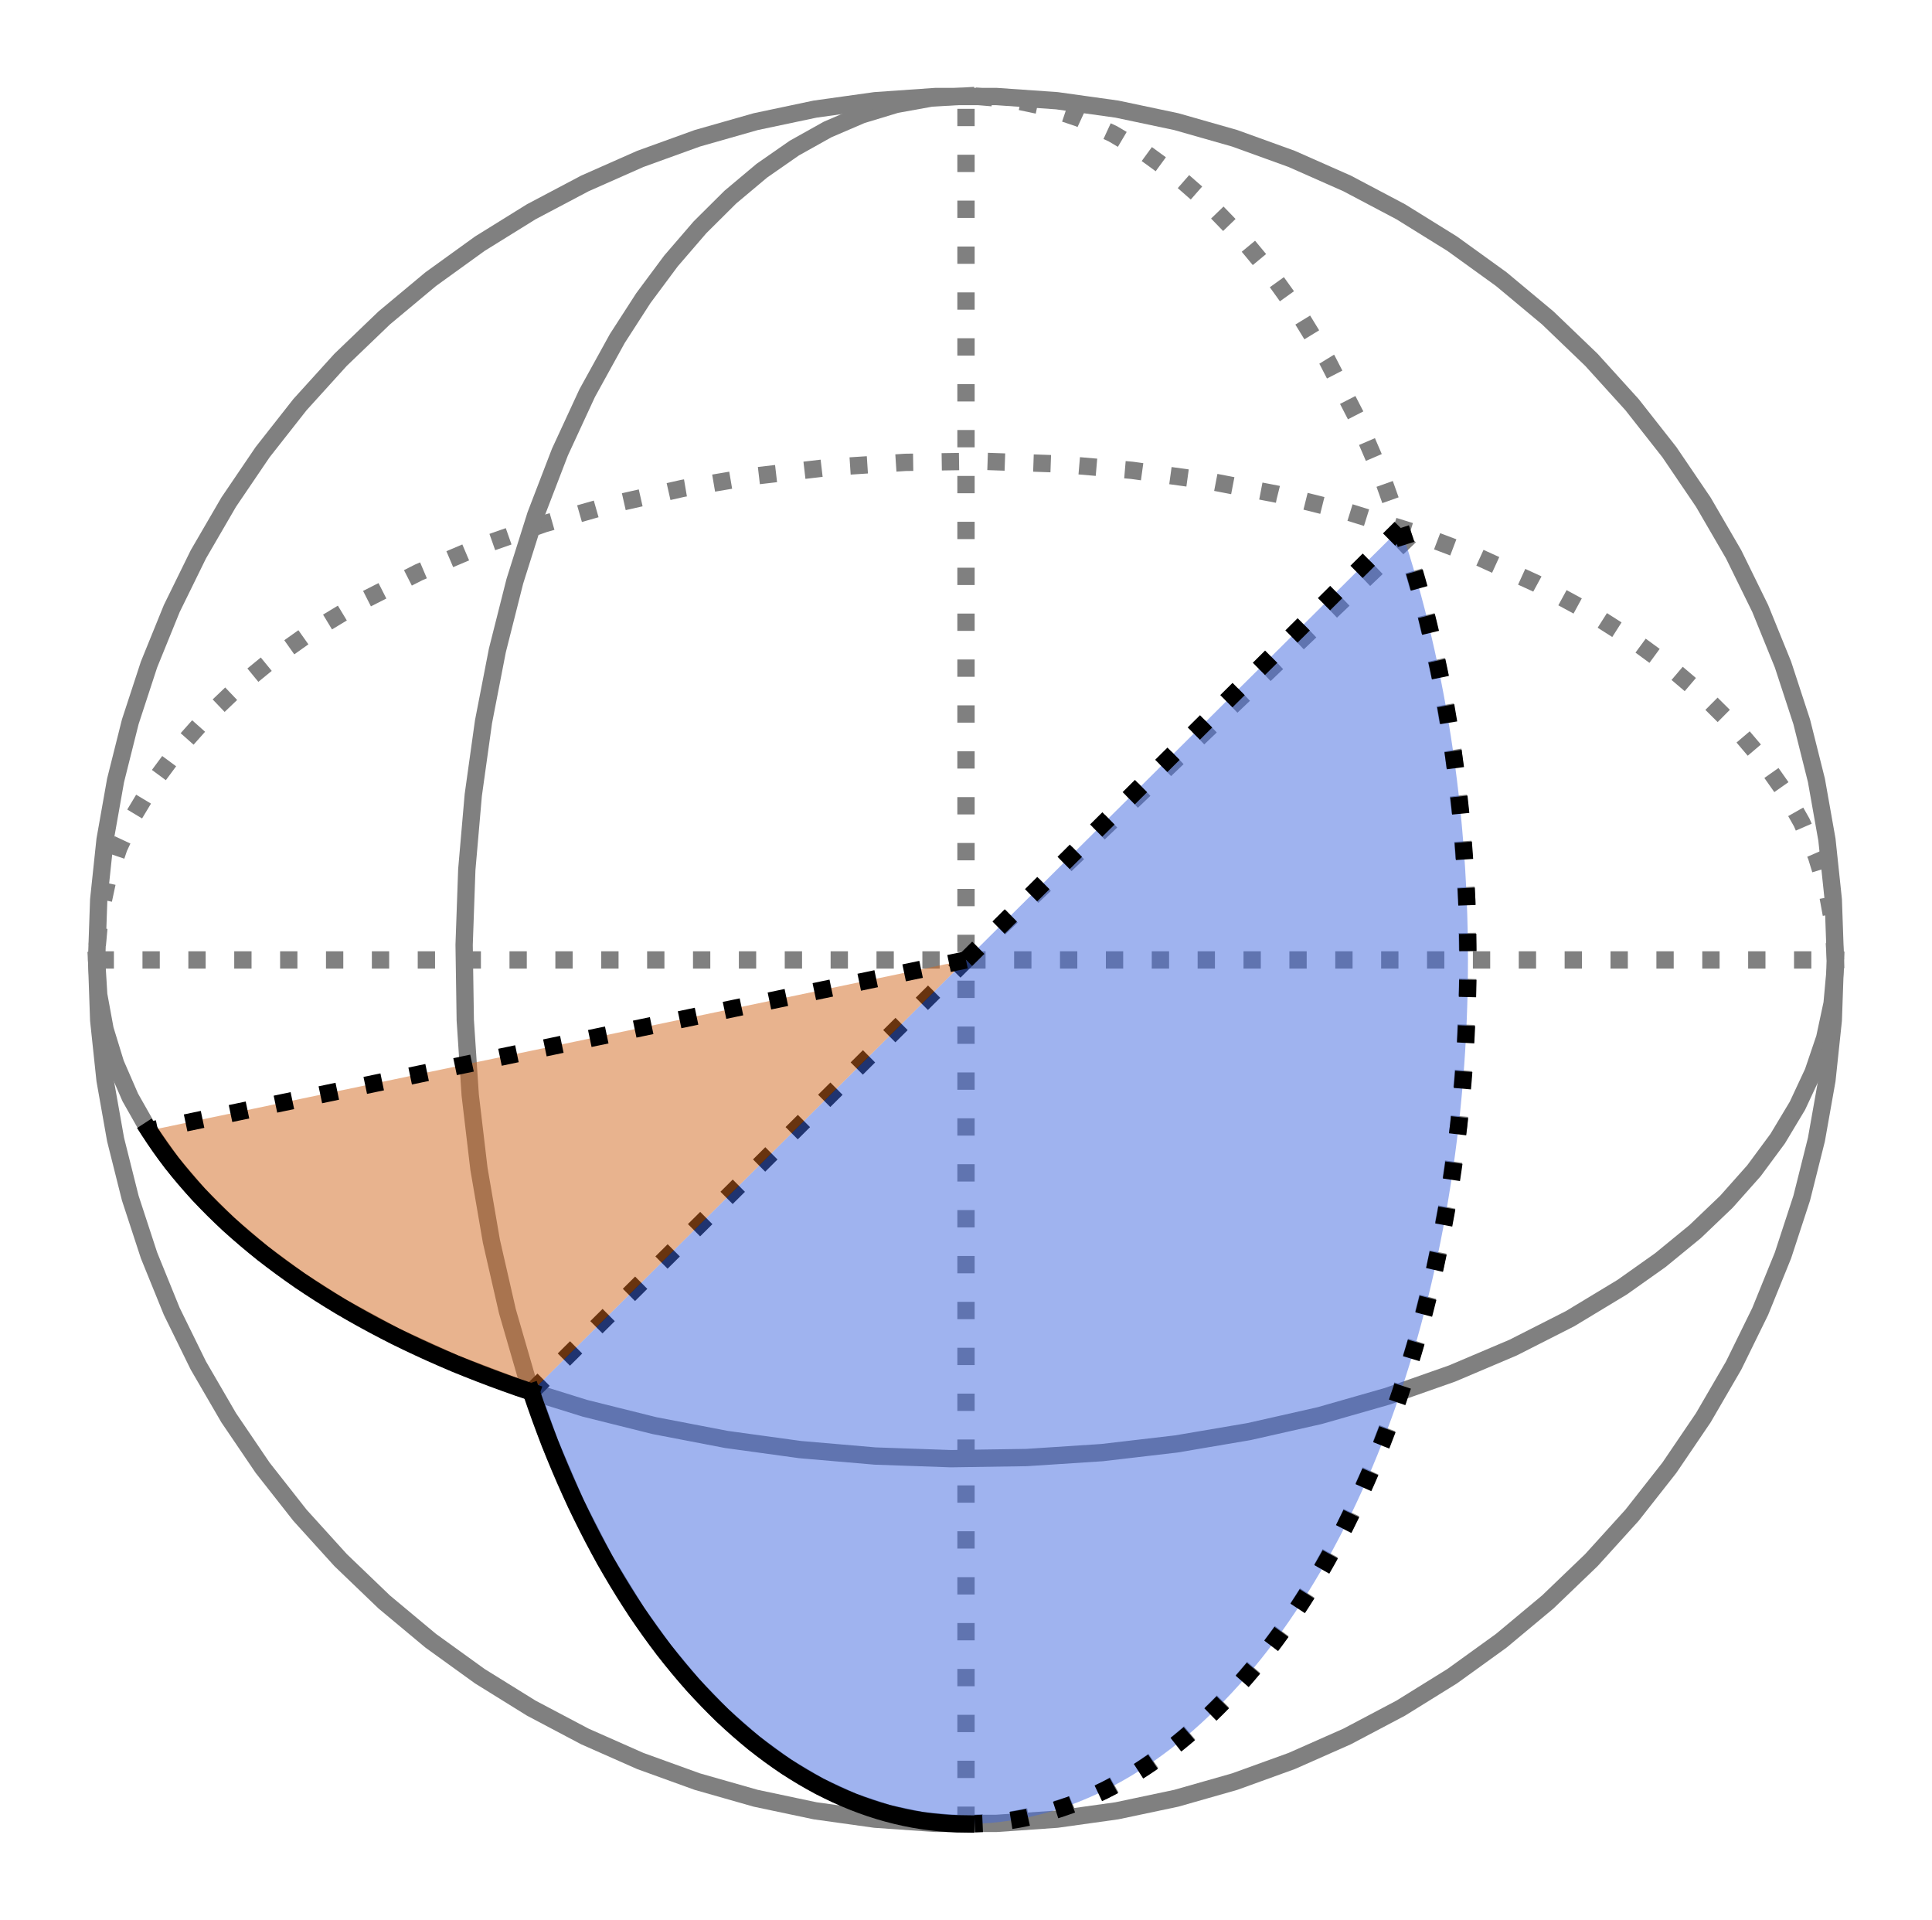
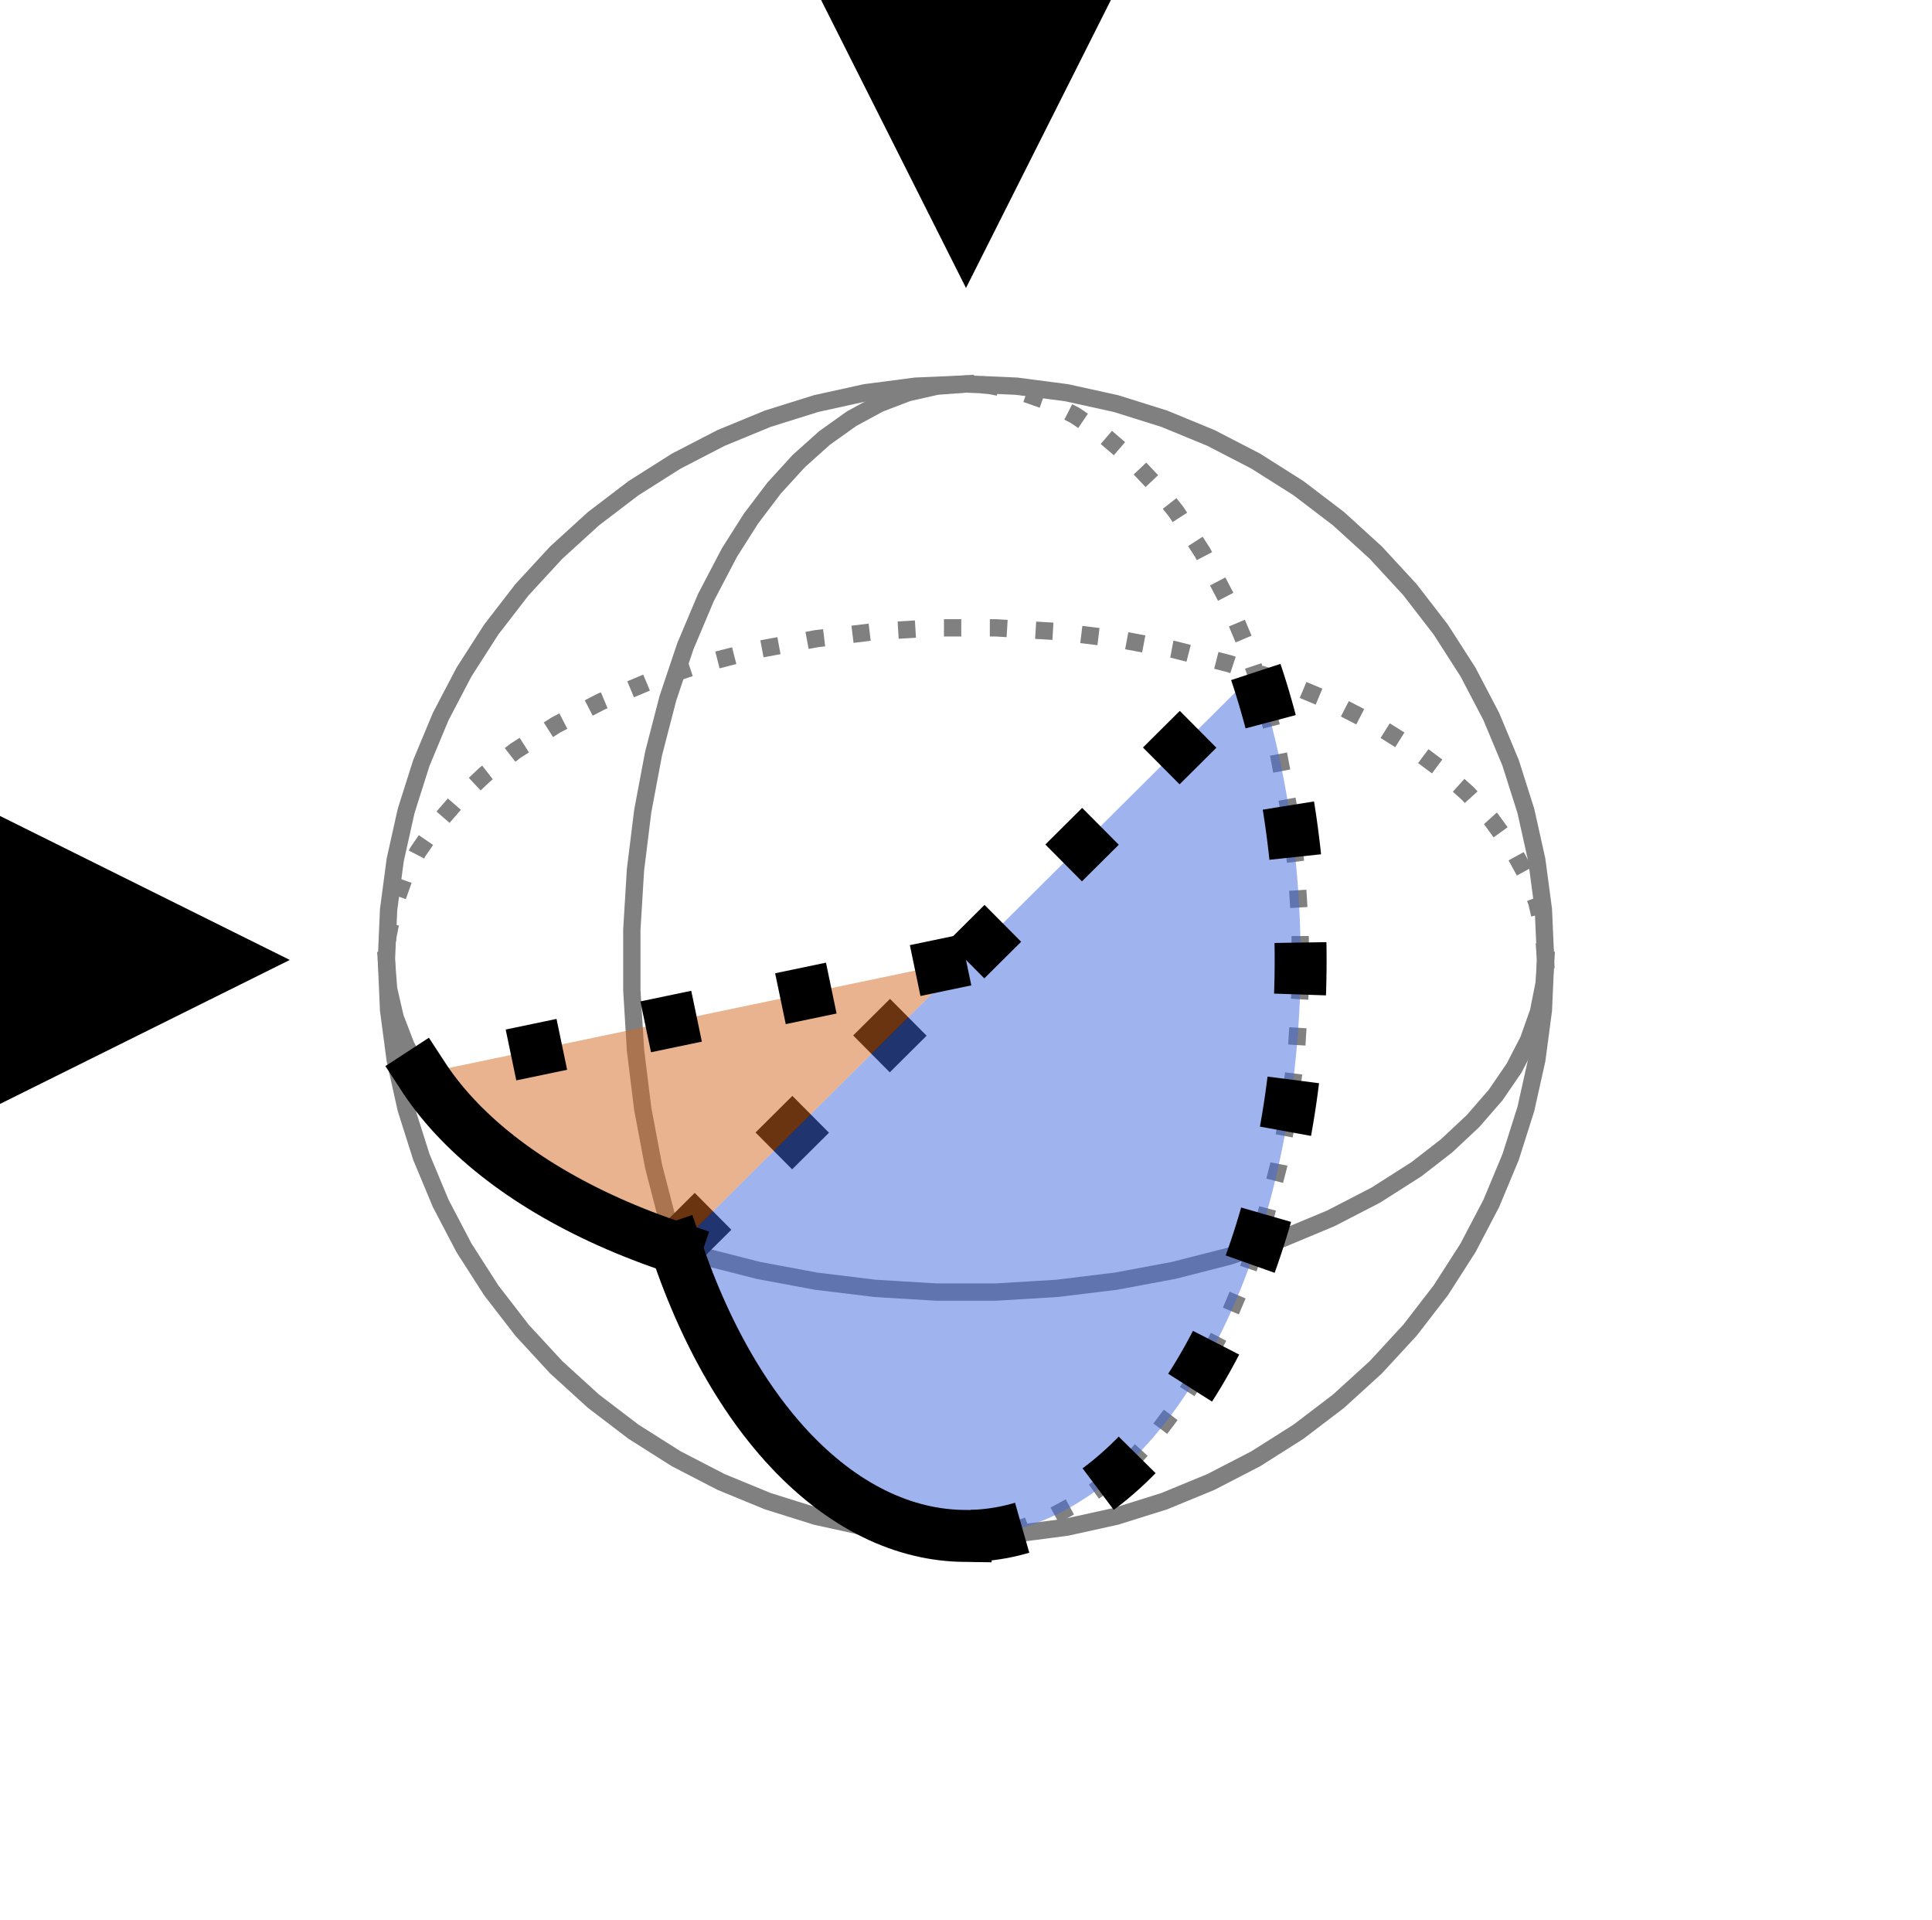
- <svg xmlns="http://www.w3.org/2000/svg" height="110.88pt" version="1.1" viewBox="0 0 111.6 110.88" width="111.6pt">
+ <svg xmlns="http://www.w3.org/2000/svg" xmlns:xlink="http://www.w3.org/1999/xlink" height="110.88pt" version="1.1" viewBox="0 0 111.6 110.88" width="111.6pt">
  <defs>
    <style type="text/css">
            *{stroke-linecap:butt;stroke-linejoin:round;}
        </style>
  </defs>
  <g id="figure_1">
    <g id="patch_1">
      <path d="M 0 110.88 L 111.6 110.88 L 111.6 0 L 0 0 z" style="fill:none;" />
    </g>
    <g id="axes_1">
-       <g id="LineCollection_1">
-         <path clip-path="url(#p00b0b10d68)" d="M 55.8 105.336 L 55.8 5.544 " style="fill:none;stroke:#808080;stroke-dasharray:1,1.65;stroke-dashoffset:0;" />
-       </g>
-       <g id="LineCollection_2">
-         <path clip-path="url(#p00b0b10d68)" d="M 5.58 55.44 L 106.02 55.44 " style="fill:none;stroke:#808080;stroke-dasharray:1,1.65;stroke-dashoffset:0;" />
-       </g>
      <g id="line2d_1">
-         <path clip-path="url(#p00b0b10d68)" d="M 106.02 55.44 L 105.898 53.43 L 105.531 51.431 L 104.923 49.451 L 104.075 47.5 L 102.991 45.587 L 101.678 43.723 L 100.142 41.916 L 98.389 40.174 L 96.429 38.507 L 94.271 36.923 L 91.925 35.429 L 88.747 33.699 L 85.319 32.134 L 81.665 30.747 L 77.815 29.548 L 73.797 28.546 L 69.643 27.748 L 65.382 27.162 L 61.049 26.79 L 56.676 26.637 L 52.297 26.703 L 47.944 26.987 L 43.651 27.488 L 39.45 28.202 L 35.374 29.123 L 31.453 30.244 L 27.717 31.558 L 24.196 33.052 L 20.914 34.718 L 17.898 36.541 L 15.693 38.103 L 13.682 39.75 L 11.877 41.474 L 10.285 43.265 L 8.916 45.116 L 7.774 47.018 L 6.867 48.96 L 6.198 50.934 L 5.771 52.929 L 5.588 54.937 L 5.588 54.937 " style="fill:none;stroke:#808080;stroke-dasharray:1,1.65;stroke-dashoffset:0;" />
+         <path clip-path="url(#p2ea04149a2)" d="M 89.28 55.44 L 89.153 53.766 L 88.771 52.105 L 88.139 50.469 L 87.261 48.872 L 86.143 47.324 L 84.795 45.838 L 83.225 44.424 L 81.447 43.095 L 79.474 41.86 L 76.87 40.515 L 74.035 39.333 L 71 38.328 L 67.798 37.511 L 64.465 36.889 L 61.037 36.471 L 57.552 36.261 L 54.048 36.261 L 50.563 36.471 L 47.135 36.889 L 43.802 37.511 L 40.6 38.328 L 37.565 39.333 L 34.73 40.515 L 32.126 41.86 L 29.781 43.354 L 28.044 44.701 L 26.518 46.129 L 25.214 47.629 L 24.144 49.187 L 23.314 50.794 L 22.732 52.436 L 22.402 54.1 L 22.325 55.105 L 22.325 55.105 " style="fill:none;stroke:#808080;stroke-dasharray:1,1.65;stroke-dashoffset:0;" />
      </g>
      <g id="line2d_2">
-         <path clip-path="url(#p00b0b10d68)" d="M 5.58 55.44 L 5.702 57.45 L 6.069 59.449 L 6.677 61.429 L 7.525 63.38 L 8.609 65.293 L 9.922 67.157 L 11.458 68.964 L 13.211 70.706 L 15.171 72.373 L 17.329 73.957 L 19.675 75.451 L 22.853 77.181 L 26.281 78.746 L 29.935 80.133 L 33.785 81.332 L 37.803 82.334 L 41.957 83.132 L 46.218 83.718 L 50.551 84.09 L 54.924 84.243 L 59.303 84.177 L 63.656 83.893 L 67.949 83.392 L 72.15 82.678 L 76.226 81.757 L 80.147 80.636 L 83.883 79.322 L 87.404 77.828 L 90.686 76.162 L 93.702 74.339 L 95.907 72.777 L 97.918 71.13 L 99.723 69.406 L 101.315 67.615 L 102.684 65.764 L 103.826 63.862 L 104.733 61.92 L 105.402 59.946 L 105.829 57.951 L 106.012 55.943 L 106.02 55.44 L 106.02 55.44 " style="fill:none;stroke:#808080;stroke-linecap:square;" />
+         <path clip-path="url(#p2ea04149a2)" d="M 22.32 55.44 L 22.447 57.114 L 22.829 58.775 L 23.461 60.411 L 24.339 62.008 L 25.457 63.556 L 26.805 65.042 L 28.375 66.456 L 30.153 67.785 L 32.126 69.02 L 34.73 70.365 L 37.565 71.547 L 40.6 72.552 L 43.802 73.369 L 47.135 73.991 L 50.563 74.409 L 54.048 74.619 L 57.552 74.619 L 61.037 74.409 L 64.465 73.991 L 67.798 73.369 L 71 72.552 L 74.035 71.547 L 76.87 70.365 L 79.474 69.02 L 81.819 67.526 L 83.556 66.179 L 85.082 64.751 L 86.386 63.251 L 87.456 61.693 L 88.286 60.086 L 88.868 58.444 L 89.198 56.78 L 89.28 55.44 L 89.28 55.44 " style="fill:none;stroke:#808080;stroke-linecap:square;" />
      </g>
      <g id="line2d_3">
-         <path clip-path="url(#p00b0b10d68)" d="M 55.8 105.336 L 57.823 105.214 L 59.835 104.85 L 61.828 104.246 L 63.792 103.403 L 65.717 102.327 L 67.593 101.022 L 69.412 99.496 L 71.165 97.754 L 72.843 95.807 L 74.437 93.663 L 75.941 91.332 L 77.682 88.175 L 79.257 84.768 L 80.653 81.138 L 81.86 77.313 L 82.869 73.321 L 83.671 69.193 L 84.262 64.961 L 84.636 60.656 L 84.79 56.311 L 84.724 51.959 L 84.438 47.635 L 83.933 43.369 L 83.215 39.195 L 82.288 35.145 L 81.159 31.25 L 79.838 27.539 L 78.333 24.039 L 76.657 20.779 L 74.822 17.783 L 73.249 15.591 L 71.592 13.594 L 69.857 11.8 L 68.054 10.219 L 66.191 8.858 L 64.277 7.724 L 62.322 6.823 L 60.336 6.158 L 58.327 5.734 L 56.306 5.552 L 56.306 5.552 " style="fill:none;stroke:#808080;stroke-dasharray:1,1.65;stroke-dashoffset:0;" />
+         <path clip-path="url(#p2ea04149a2)" d="M 55.8 88.704 L 57.485 88.577 L 59.157 88.199 L 60.803 87.571 L 62.411 86.698 L 63.969 85.587 L 65.465 84.247 L 66.887 82.688 L 68.225 80.922 L 69.468 78.961 L 70.822 76.374 L 72.011 73.557 L 73.023 70.542 L 73.846 67.361 L 74.471 64.049 L 74.892 60.644 L 75.103 57.181 L 75.103 53.699 L 74.892 50.236 L 74.471 46.831 L 73.846 43.519 L 73.023 40.338 L 72.011 37.323 L 70.822 34.506 L 69.468 31.919 L 67.965 29.589 L 66.609 27.863 L 65.171 26.347 L 63.662 25.052 L 62.093 23.988 L 60.476 23.164 L 58.824 22.586 L 57.148 22.257 L 56.137 22.181 L 56.137 22.181 " style="fill:none;stroke:#808080;stroke-dasharray:1,1.65;stroke-dashoffset:0;" />
      </g>
      <g id="line2d_4">
-         <path clip-path="url(#p00b0b10d68)" d="M 55.8 5.544 L 53.777 5.666 L 51.765 6.03 L 49.772 6.634 L 47.808 7.477 L 45.883 8.553 L 44.007 9.858 L 42.188 11.384 L 40.435 13.126 L 38.757 15.073 L 37.163 17.217 L 35.659 19.548 L 33.918 22.705 L 32.343 26.112 L 30.947 29.742 L 29.74 33.567 L 28.731 37.559 L 27.929 41.687 L 27.338 45.919 L 26.964 50.224 L 26.81 54.569 L 26.876 58.921 L 27.162 63.245 L 27.667 67.511 L 28.385 71.685 L 29.312 75.735 L 30.441 79.63 L 31.762 83.341 L 33.267 86.841 L 34.943 90.101 L 36.778 93.097 L 38.351 95.289 L 40.008 97.286 L 41.743 99.08 L 43.546 100.661 L 45.409 102.022 L 47.323 103.156 L 49.278 104.057 L 51.264 104.722 L 53.273 105.146 L 55.294 105.328 L 55.8 105.336 L 55.8 105.336 " style="fill:none;stroke:#808080;stroke-linecap:square;" />
+         <path clip-path="url(#p2ea04149a2)" d="M 55.8 22.176 L 54.115 22.303 L 52.443 22.681 L 50.797 23.309 L 49.189 24.182 L 47.631 25.293 L 46.135 26.633 L 44.713 28.192 L 43.375 29.958 L 42.132 31.919 L 40.778 34.506 L 39.589 37.323 L 38.577 40.338 L 37.754 43.519 L 37.129 46.831 L 36.708 50.236 L 36.497 53.699 L 36.497 57.181 L 36.708 60.644 L 37.129 64.049 L 37.754 67.361 L 38.577 70.542 L 39.589 73.557 L 40.778 76.374 L 42.132 78.961 L 43.635 81.291 L 44.991 83.017 L 46.429 84.533 L 47.938 85.828 L 49.507 86.892 L 51.124 87.716 L 52.776 88.294 L 54.452 88.623 L 55.8 88.704 L 55.8 88.704 " style="fill:none;stroke:#808080;stroke-linecap:square;" />
      </g>
      <g id="line2d_5">
-         <path clip-path="url(#p00b0b10d68)" d="M 106.02 55.44 L 105.898 51.959 L 105.531 48.496 L 104.923 45.066 L 104.075 41.687 L 102.991 38.375 L 101.678 35.145 L 100.142 32.015 L 98.389 28.999 L 96.429 26.112 L 94.271 23.367 L 91.925 20.779 L 89.404 18.36 L 86.719 16.121 L 83.883 14.074 L 80.91 12.229 L 77.815 10.594 L 74.613 9.177 L 71.319 7.986 L 67.949 7.026 L 64.521 6.302 L 61.049 5.817 L 57.553 5.574 L 54.047 5.574 L 50.551 5.817 L 47.079 6.302 L 43.651 7.026 L 40.281 7.986 L 36.987 9.177 L 33.785 10.594 L 30.69 12.229 L 27.717 14.074 L 24.881 16.121 L 22.196 18.36 L 19.675 20.779 L 17.329 23.367 L 15.171 26.112 L 13.211 28.999 L 11.458 32.015 L 9.922 35.145 L 8.609 38.375 L 7.525 41.687 L 6.677 45.066 L 6.069 48.496 L 5.702 51.959 L 5.58 55.44 L 5.702 58.921 L 6.069 62.384 L 6.677 65.814 L 7.525 69.193 L 8.609 72.505 L 9.922 75.735 L 11.458 78.865 L 13.211 81.881 L 15.171 84.768 L 17.329 87.513 L 19.675 90.101 L 22.196 92.52 L 24.881 94.759 L 27.717 96.806 L 30.69 98.651 L 33.785 100.286 L 36.987 101.703 L 40.281 102.894 L 43.651 103.854 L 47.079 104.578 L 50.551 105.063 L 54.047 105.306 L 57.553 105.306 L 61.049 105.063 L 64.521 104.578 L 67.949 103.854 L 71.319 102.894 L 74.613 101.703 L 77.815 100.286 L 80.91 98.651 L 83.883 96.806 L 86.719 94.759 L 89.404 92.52 L 91.925 90.101 L 94.271 87.513 L 96.429 84.768 L 98.389 81.881 L 100.142 78.865 L 101.678 75.735 L 102.991 72.505 L 104.075 69.193 L 104.923 65.814 L 105.531 62.384 L 105.898 58.921 L 106.02 55.44 L 106.02 55.44 " style="fill:none;stroke:#808080;stroke-linecap:square;" />
+         <path clip-path="url(#p2ea04149a2)" d="M 89.28 55.44 L 89.153 52.541 L 88.771 49.664 L 88.139 46.831 L 87.261 44.063 L 86.143 41.382 L 84.795 38.808 L 83.225 36.361 L 81.447 34.058 L 79.474 31.919 L 77.321 29.958 L 75.003 28.192 L 72.54 26.633 L 69.949 25.293 L 67.251 24.182 L 64.465 23.309 L 61.614 22.681 L 58.718 22.303 L 55.8 22.176 L 52.882 22.303 L 49.986 22.681 L 47.135 23.309 L 44.349 24.182 L 41.651 25.293 L 39.06 26.633 L 36.597 28.192 L 34.279 29.958 L 32.126 31.919 L 30.153 34.058 L 28.375 36.361 L 26.805 38.808 L 25.457 41.382 L 24.339 44.063 L 23.461 46.831 L 22.829 49.664 L 22.447 52.541 L 22.32 55.44 L 22.447 58.339 L 22.829 61.216 L 23.461 64.049 L 24.339 66.817 L 25.457 69.498 L 26.805 72.072 L 28.375 74.519 L 30.153 76.822 L 32.126 78.961 L 34.279 80.922 L 36.597 82.688 L 39.06 84.247 L 41.651 85.587 L 44.349 86.698 L 47.135 87.571 L 49.986 88.199 L 52.882 88.577 L 55.8 88.704 L 58.718 88.577 L 61.614 88.199 L 64.465 87.571 L 67.251 86.698 L 69.949 85.587 L 72.54 84.247 L 75.003 82.688 L 77.321 80.922 L 79.474 78.961 L 81.447 76.822 L 83.225 74.519 L 84.795 72.072 L 86.143 69.498 L 87.261 66.817 L 88.139 64.049 L 88.771 61.216 L 89.153 58.339 L 89.28 55.44 L 89.28 55.44 " style="fill:none;stroke:#808080;stroke-linecap:square;" />
      </g>
      <g id="line2d_6">
-         <path clip-path="url(#p00b0b10d68)" d="M 55.8 55.44 L 81.665 30.747 " style="fill:none;stroke:#808080;stroke-dasharray:1,1.65;stroke-dashoffset:0;" />
+         <path clip-path="url(#p2ea04149a2)" d="M 39.06 72.072 L 55.8 55.44 " style="fill:none;stroke:#000000;stroke-dasharray:3,4.95;stroke-dashoffset:0;stroke-width:3;" />
+       </g>
+       <g id="PolyCollection_1">
+         <path clip-path="url(#p2ea04149a2)" d="M 55.8 88.704 L 55.8 55.44 L 55.463 55.775 L 55.125 56.11 L 54.788 56.445 L 54.452 56.78 L 54.115 57.114 L 53.779 57.447 L 53.444 57.78 L 53.11 58.113 L 52.776 58.444 L 52.443 58.775 L 52.112 59.104 L 51.781 59.433 L 51.452 59.76 L 51.124 60.086 L 50.797 60.411 L 50.472 60.734 L 50.149 61.055 L 49.827 61.375 L 49.507 61.693 L 49.189 62.008 L 48.873 62.322 L 48.559 62.634 L 48.247 62.944 L 47.938 63.251 L 47.631 63.556 L 47.326 63.859 L 47.025 64.159 L 46.725 64.456 L 46.429 64.751 L 46.135 65.042 L 45.844 65.331 L 45.557 65.617 L 45.272 65.9 L 44.991 66.179 L 44.713 66.456 L 44.438 66.728 L 44.167 66.998 L 43.899 67.264 L 43.635 67.526 L 43.375 67.785 L 43.119 68.04 L 42.866 68.291 L 42.617 68.538 L 42.372 68.781 L 42.132 69.02 L 41.895 69.255 L 41.663 69.486 L 41.435 69.712 L 41.212 69.934 L 40.993 70.152 L 40.778 70.365 L 40.568 70.574 L 40.363 70.778 L 40.162 70.977 L 39.966 71.172 L 39.775 71.362 L 39.589 71.547 L 39.407 71.727 L 39.231 71.902 L 39.06 72.072 L 56.137 88.699 L 56.475 88.684 L 56.812 88.658 L 57.148 88.623 L 57.485 88.577 L 57.821 88.522 L 58.156 88.456 L 58.49 88.38 L 58.824 88.294 L 59.157 88.199 L 59.488 88.093 L 59.819 87.977 L 60.148 87.851 L 60.476 87.716 L 60.803 87.571 L 61.128 87.415 L 61.451 87.251 L 61.773 87.076 L 62.093 86.892 L 62.411 86.698 L 62.727 86.495 L 63.041 86.282 L 63.353 86.06 L 63.662 85.828 L 63.969 85.587 L 64.274 85.337 L 64.575 85.078 L 64.875 84.81 L 65.171 84.533 L 65.465 84.247 L 65.756 83.953 L 66.043 83.649 L 66.328 83.338 L 66.609 83.017 L 66.887 82.688 L 67.162 82.351 L 67.433 82.006 L 67.701 81.652 L 67.965 81.291 L 68.225 80.922 L 68.481 80.545 L 68.734 80.16 L 68.983 79.768 L 69.228 79.368 L 69.468 78.961 L 69.705 78.547 L 69.937 78.126 L 70.165 77.698 L 70.388 77.263 L 70.607 76.822 L 70.822 76.374 L 71.032 75.919 L 71.237 75.459 L 71.438 74.992 L 71.634 74.519 L 71.825 74.041 L 72.011 73.557 L 72.193 73.067 L 72.369 72.572 L 72.54 72.072 L 72.706 71.567 L 72.867 71.057 L 73.023 70.542 L 73.173 70.022 L 73.319 69.498 L 73.459 68.97 L 73.593 68.437 L 73.722 67.901 L 73.846 67.361 L 73.964 66.817 L 74.077 66.27 L 74.184 65.719 L 74.285 65.165 L 74.381 64.609 L 74.471 64.049 L 74.556 63.487 L 74.634 62.923 L 74.707 62.356 L 74.775 61.787 L 74.836 61.216 L 74.892 60.644 L 74.942 60.069 L 74.986 59.494 L 75.024 58.917 L 75.056 58.339 L 75.083 57.76 L 75.103 57.181 L 75.118 56.601 L 75.127 56.021 L 75.13 55.44 L 75.127 54.859 L 75.118 54.279 L 75.103 53.699 L 75.083 53.12 L 75.056 52.541 L 75.024 51.963 L 74.986 51.386 L 74.942 50.811 L 74.892 50.236 L 74.836 49.664 L 74.775 49.093 L 74.707 48.524 L 74.634 47.957 L 74.556 47.393 L 74.471 46.831 L 74.381 46.271 L 74.285 45.715 L 74.184 45.161 L 74.077 44.61 L 73.964 44.063 L 73.846 43.519 L 73.722 42.979 L 73.593 42.443 L 73.459 41.91 L 73.319 41.382 L 73.173 40.858 L 73.023 40.338 L 72.867 39.823 L 72.706 39.313 L 72.54 38.808 L 72.54 38.808 L 72.54 38.808 L 72.706 38.643 L 72.867 38.483 L 73.023 38.328 L 73.173 38.179 L 73.319 38.034 L 73.459 37.895 L 73.593 37.762 L 73.722 37.633 L 73.846 37.511 L 73.964 37.393 L 74.077 37.281 L 74.184 37.175 L 74.285 37.074 L 74.381 36.979 L 74.471 36.889 L 74.556 36.805 L 74.634 36.727 L 74.707 36.655 L 74.775 36.588 L 74.836 36.527 L 74.892 36.471 L 74.942 36.422 L 74.986 36.378 L 75.024 36.34 L 75.056 36.308 L 75.083 36.282 L 75.103 36.261 L 75.118 36.247 L 75.127 36.238 L 75.13 36.235 L 75.127 36.238 L 75.118 36.247 L 75.103 36.261 L 75.083 36.282 L 75.056 36.308 L 75.024 36.34 L 74.986 36.378 L 74.942 36.422 L 74.892 36.471 L 74.836 36.527 L 74.775 36.588 L 74.707 36.655 L 74.634 36.727 L 74.556 36.805 L 74.471 36.889 L 74.381 36.979 L 74.285 37.074 L 74.184 37.175 L 74.077 37.281 L 73.964 37.393 L 73.846 37.511 L 73.722 37.633 L 73.593 37.762 L 73.459 37.895 L 73.319 38.034 L 73.173 38.179 L 73.023 38.328 L 72.867 38.483 L 72.706 38.643 L 72.54 38.808 L 72.369 38.978 L 72.193 39.153 L 72.011 39.333 L 71.825 39.518 L 71.634 39.708 L 71.438 39.903 L 71.237 40.102 L 71.032 40.306 L 70.822 40.515 L 70.607 40.728 L 70.388 40.946 L 70.165 41.168 L 69.937 41.394 L 69.705 41.625 L 69.468 41.86 L 69.228 42.099 L 68.983 42.342 L 68.734 42.589 L 68.481 42.84 L 68.225 43.095 L 67.965 43.354 L 67.701 43.616 L 67.433 43.882 L 67.162 44.152 L 66.887 44.424 L 66.609 44.701 L 66.328 44.98 L 66.043 45.263 L 65.756 45.549 L 65.465 45.838 L 65.171 46.129 L 64.875 46.424 L 64.575 46.721 L 64.274 47.021 L 63.969 47.324 L 63.662 47.629 L 63.353 47.936 L 63.041 48.246 L 62.727 48.558 L 62.411 48.872 L 62.093 49.187 L 61.773 49.505 L 61.451 49.825 L 61.128 50.146 L 60.803 50.469 L 60.476 50.794 L 60.148 51.12 L 59.819 51.447 L 59.488 51.776 L 59.157 52.105 L 58.824 52.436 L 58.49 52.767 L 58.156 53.1 L 57.821 53.433 L 57.485 53.766 L 57.148 54.1 L 56.812 54.435 L 56.475 54.77 L 56.137 55.105 L 39.06 72.072 L 39.231 72.572 L 39.407 73.067 L 39.589 73.557 L 39.775 74.041 L 39.966 74.519 L 40.162 74.992 L 40.363 75.459 L 40.568 75.919 L 40.778 76.374 L 40.993 76.822 L 41.212 77.263 L 41.435 77.698 L 41.663 78.126 L 41.895 78.547 L 42.132 78.961 L 42.372 79.368 L 42.617 79.768 L 42.866 80.16 L 43.119 80.545 L 43.375 80.922 L 43.635 81.291 L 43.899 81.652 L 44.167 82.006 L 44.438 82.351 L 44.713 82.688 L 44.991 83.017 L 45.272 83.338 L 45.557 83.649 L 45.844 83.953 L 46.135 84.247 L 46.429 84.533 L 46.725 84.81 L 47.025 85.078 L 47.326 85.337 L 47.631 85.587 L 47.938 85.828 L 48.247 86.06 L 48.559 86.282 L 48.873 86.495 L 49.189 86.698 L 49.507 86.892 L 49.827 87.076 L 50.149 87.251 L 50.472 87.415 L 50.797 87.571 L 51.124 87.716 L 51.452 87.851 L 51.781 87.977 L 52.112 88.093 L 52.443 88.199 L 52.776 88.294 L 53.11 88.38 L 53.444 88.456 L 53.779 88.522 L 54.115 88.577 L 54.452 88.623 L 54.788 88.658 L 55.125 88.684 L 55.463 88.699 L 55.8 88.704 z" style="fill:#4169e1;fill-opacity:0.5;" />
+       </g>
+       <g id="PolyCollection_2">
+         <path clip-path="url(#p2ea04149a2)" d="M 24.339 62.008 L 24.339 62.008 L 24.544 62.322 L 24.758 62.634 L 24.981 62.944 L 25.214 63.251 L 25.457 63.556 L 25.708 63.859 L 25.969 64.159 L 26.239 64.456 L 26.518 64.751 L 26.805 65.042 L 27.102 65.331 L 27.407 65.617 L 27.721 65.9 L 28.044 66.179 L 28.375 66.456 L 28.714 66.728 L 29.062 66.998 L 29.417 67.264 L 29.781 67.526 L 30.153 67.785 L 30.532 68.04 L 30.92 68.291 L 31.314 68.538 L 31.717 68.781 L 32.126 69.02 L 32.543 69.255 L 32.967 69.486 L 33.398 69.712 L 33.835 69.934 L 34.279 70.152 L 34.73 70.365 L 35.188 70.574 L 35.651 70.778 L 36.121 70.977 L 36.597 71.172 L 37.078 71.362 L 37.565 71.547 L 38.058 71.727 L 38.557 71.902 L 39.06 72.072 L 55.8 55.44 L 55.8 55.44 L 55.8 55.44 L 39.06 58.935 L 38.557 59.04 L 38.058 59.144 L 37.565 59.247 L 37.078 59.349 L 36.597 59.449 L 36.121 59.549 L 35.651 59.647 L 35.188 59.743 L 34.73 59.839 L 34.279 59.933 L 33.835 60.026 L 33.398 60.117 L 32.967 60.207 L 32.543 60.296 L 32.126 60.383 L 31.717 60.468 L 31.314 60.552 L 30.92 60.635 L 30.532 60.715 L 30.153 60.795 L 29.781 60.872 L 29.417 60.948 L 29.062 61.022 L 28.714 61.095 L 28.375 61.166 L 28.044 61.235 L 27.721 61.302 L 27.407 61.368 L 27.102 61.432 L 26.805 61.494 L 26.518 61.554 L 26.239 61.612 L 25.969 61.668 L 25.708 61.723 L 25.457 61.775 L 25.214 61.826 L 24.981 61.874 L 24.758 61.921 L 24.544 61.966 L 24.339 62.008 z" style="fill:#d2691e;fill-opacity:0.5;" />
      </g>
      <g id="line2d_7">
-         <path clip-path="url(#p00b0b10d68)" d="M 30.69 80.388 L 55.8 55.44 " style="fill:none;stroke:#000000;stroke-dasharray:1,1.65;stroke-dashoffset:0;" />
-       </g>
-       <g id="PolyCollection_1">
-         <path clip-path="url(#p00b0b10d68)" d="M 55.8 105.336 L 55.8 55.44 L 55.294 55.943 L 54.788 56.445 L 54.283 56.948 L 53.777 57.45 L 53.273 57.951 L 52.769 58.451 L 52.266 58.951 L 51.765 59.449 L 51.264 59.946 L 50.765 60.442 L 50.268 60.937 L 49.772 61.429 L 49.278 61.92 L 48.786 62.409 L 48.296 62.896 L 47.808 63.38 L 47.323 63.862 L 46.84 64.342 L 46.36 64.819 L 45.883 65.293 L 45.409 65.764 L 44.938 66.231 L 44.471 66.696 L 44.007 67.157 L 43.546 67.615 L 43.09 68.068 L 42.637 68.518 L 42.188 68.964 L 41.743 69.406 L 41.303 69.844 L 40.867 70.277 L 40.435 70.706 L 40.008 71.13 L 39.586 71.549 L 39.169 71.963 L 38.757 72.373 L 38.351 72.777 L 37.949 73.176 L 37.553 73.569 L 37.163 73.957 L 36.778 74.339 L 36.399 74.716 L 36.026 75.087 L 35.659 75.451 L 35.298 75.81 L 34.943 76.162 L 34.595 76.508 L 34.253 76.848 L 33.918 77.181 L 33.589 77.508 L 33.267 77.828 L 32.952 78.141 L 32.644 78.447 L 32.343 78.746 L 32.049 79.038 L 31.762 79.322 L 31.483 79.6 L 31.211 79.87 L 30.947 80.133 L 30.69 80.388 L 56.306 105.328 L 56.812 105.306 L 57.317 105.268 L 57.823 105.214 L 58.327 105.146 L 58.831 105.063 L 59.334 104.964 L 59.835 104.85 L 60.336 104.722 L 60.835 104.578 L 61.332 104.419 L 61.828 104.246 L 62.322 104.057 L 62.814 103.854 L 63.304 103.636 L 63.792 103.403 L 64.277 103.156 L 64.76 102.894 L 65.24 102.618 L 65.717 102.327 L 66.191 102.022 L 66.662 101.703 L 67.129 101.37 L 67.593 101.022 L 68.054 100.661 L 68.51 100.286 L 68.963 99.898 L 69.412 99.496 L 69.857 99.08 L 70.297 98.651 L 70.733 98.209 L 71.165 97.754 L 71.592 97.286 L 72.014 96.806 L 72.431 96.312 L 72.843 95.807 L 73.249 95.289 L 73.651 94.759 L 74.047 94.216 L 74.437 93.663 L 74.822 93.097 L 75.201 92.52 L 75.574 91.932 L 75.941 91.332 L 76.302 90.722 L 76.657 90.101 L 77.005 89.469 L 77.347 88.827 L 77.682 88.175 L 78.011 87.513 L 78.333 86.841 L 78.648 86.159 L 78.956 85.468 L 79.257 84.768 L 79.551 84.059 L 79.838 83.341 L 80.117 82.615 L 80.389 81.881 L 80.653 81.138 L 80.91 80.388 L 81.159 79.63 L 81.401 78.865 L 81.634 78.092 L 81.86 77.313 L 82.078 76.527 L 82.288 75.735 L 82.49 74.936 L 82.683 74.131 L 82.869 73.321 L 83.046 72.505 L 83.215 71.685 L 83.375 70.859 L 83.528 70.028 L 83.671 69.193 L 83.807 68.354 L 83.933 67.511 L 84.051 66.664 L 84.161 65.814 L 84.262 64.961 L 84.354 64.104 L 84.438 63.245 L 84.512 62.384 L 84.578 61.521 L 84.636 60.656 L 84.684 59.789 L 84.724 58.921 L 84.755 58.051 L 84.777 57.181 L 84.79 56.311 L 84.795 55.44 L 84.79 54.569 L 84.777 53.699 L 84.755 52.829 L 84.724 51.959 L 84.684 51.091 L 84.636 50.224 L 84.578 49.359 L 84.512 48.496 L 84.438 47.635 L 84.354 46.776 L 84.262 45.919 L 84.161 45.066 L 84.051 44.216 L 83.933 43.369 L 83.807 42.526 L 83.671 41.687 L 83.528 40.852 L 83.375 40.021 L 83.215 39.195 L 83.046 38.375 L 82.869 37.559 L 82.683 36.749 L 82.49 35.944 L 82.288 35.145 L 82.078 34.353 L 81.86 33.567 L 81.634 32.788 L 81.401 32.015 L 81.159 31.25 L 80.91 30.492 L 80.91 30.492 L 80.91 30.492 L 81.159 30.244 L 81.401 30.005 L 81.634 29.772 L 81.86 29.548 L 82.078 29.332 L 82.288 29.123 L 82.49 28.923 L 82.683 28.73 L 82.869 28.546 L 83.046 28.37 L 83.215 28.202 L 83.375 28.042 L 83.528 27.891 L 83.671 27.748 L 83.807 27.614 L 83.933 27.488 L 84.051 27.371 L 84.161 27.262 L 84.262 27.162 L 84.354 27.07 L 84.438 26.987 L 84.512 26.913 L 84.578 26.847 L 84.636 26.79 L 84.684 26.742 L 84.724 26.703 L 84.755 26.672 L 84.777 26.65 L 84.79 26.637 L 84.795 26.633 L 84.79 26.637 L 84.777 26.65 L 84.755 26.672 L 84.724 26.703 L 84.684 26.742 L 84.636 26.79 L 84.578 26.847 L 84.512 26.913 L 84.438 26.987 L 84.354 27.07 L 84.262 27.162 L 84.161 27.262 L 84.051 27.371 L 83.933 27.488 L 83.807 27.614 L 83.671 27.748 L 83.528 27.891 L 83.375 28.042 L 83.215 28.202 L 83.046 28.37 L 82.869 28.546 L 82.683 28.73 L 82.49 28.923 L 82.288 29.123 L 82.078 29.332 L 81.86 29.548 L 81.634 29.772 L 81.401 30.005 L 81.159 30.244 L 80.91 30.492 L 80.653 30.747 L 80.389 31.01 L 80.117 31.28 L 79.838 31.558 L 79.551 31.842 L 79.257 32.134 L 78.956 32.433 L 78.648 32.739 L 78.333 33.052 L 78.011 33.372 L 77.682 33.699 L 77.347 34.032 L 77.005 34.372 L 76.657 34.718 L 76.302 35.07 L 75.941 35.429 L 75.574 35.793 L 75.201 36.164 L 74.822 36.541 L 74.437 36.923 L 74.047 37.311 L 73.651 37.704 L 73.249 38.103 L 72.843 38.507 L 72.431 38.917 L 72.014 39.331 L 71.592 39.75 L 71.165 40.174 L 70.733 40.603 L 70.297 41.036 L 69.857 41.474 L 69.412 41.916 L 68.963 42.362 L 68.51 42.812 L 68.054 43.265 L 67.593 43.723 L 67.129 44.184 L 66.662 44.649 L 66.191 45.116 L 65.717 45.587 L 65.24 46.061 L 64.76 46.538 L 64.277 47.018 L 63.792 47.5 L 63.304 47.984 L 62.814 48.471 L 62.322 48.96 L 61.828 49.451 L 61.332 49.943 L 60.835 50.438 L 60.336 50.934 L 59.835 51.431 L 59.334 51.929 L 58.831 52.429 L 58.327 52.929 L 57.823 53.43 L 57.317 53.932 L 56.812 54.435 L 56.306 54.937 L 30.69 80.388 L 30.947 81.138 L 31.211 81.881 L 31.483 82.615 L 31.762 83.341 L 32.049 84.059 L 32.343 84.768 L 32.644 85.468 L 32.952 86.159 L 33.267 86.841 L 33.589 87.513 L 33.918 88.175 L 34.253 88.827 L 34.595 89.469 L 34.943 90.101 L 35.298 90.722 L 35.659 91.332 L 36.026 91.932 L 36.399 92.52 L 36.778 93.097 L 37.163 93.663 L 37.553 94.216 L 37.949 94.759 L 38.351 95.289 L 38.757 95.807 L 39.169 96.312 L 39.586 96.806 L 40.008 97.286 L 40.435 97.754 L 40.867 98.209 L 41.303 98.651 L 41.743 99.08 L 42.188 99.496 L 42.637 99.898 L 43.09 100.286 L 43.546 100.661 L 44.007 101.022 L 44.471 101.37 L 44.938 101.703 L 45.409 102.022 L 45.883 102.327 L 46.36 102.618 L 46.84 102.894 L 47.323 103.156 L 47.808 103.403 L 48.296 103.636 L 48.786 103.854 L 49.278 104.057 L 49.772 104.246 L 50.268 104.419 L 50.765 104.578 L 51.264 104.722 L 51.765 104.85 L 52.266 104.964 L 52.769 105.063 L 53.273 105.146 L 53.777 105.214 L 54.283 105.268 L 54.788 105.306 L 55.294 105.328 L 55.8 105.336 z" style="fill:#4169e1;fill-opacity:0.5;" />
-       </g>
-       <g id="PolyCollection_2">
-         <path clip-path="url(#p00b0b10d68)" d="M 8.609 65.293 L 8.609 65.293 L 8.916 65.764 L 9.237 66.231 L 9.572 66.696 L 9.922 67.157 L 10.285 67.615 L 10.663 68.068 L 11.054 68.518 L 11.458 68.964 L 11.877 69.406 L 12.308 69.844 L 12.753 70.277 L 13.211 70.706 L 13.682 71.13 L 14.166 71.549 L 14.662 71.963 L 15.171 72.373 L 15.693 72.777 L 16.226 73.176 L 16.772 73.569 L 17.329 73.957 L 17.898 74.339 L 18.479 74.716 L 19.071 75.087 L 19.675 75.451 L 20.289 75.81 L 20.914 76.162 L 21.55 76.508 L 22.196 76.848 L 22.853 77.181 L 23.519 77.508 L 24.196 77.828 L 24.881 78.141 L 25.577 78.447 L 26.281 78.746 L 26.995 79.038 L 27.717 79.322 L 28.448 79.6 L 29.187 79.87 L 29.935 80.133 L 30.69 80.388 L 55.8 55.44 L 55.8 55.44 L 55.8 55.44 L 30.69 60.683 L 29.935 60.84 L 29.187 60.996 L 28.448 61.151 L 27.717 61.303 L 26.995 61.454 L 26.281 61.603 L 25.577 61.75 L 24.881 61.895 L 24.196 62.038 L 23.519 62.18 L 22.853 62.319 L 22.196 62.456 L 21.55 62.591 L 20.914 62.724 L 20.289 62.854 L 19.675 62.982 L 19.071 63.108 L 18.479 63.232 L 17.898 63.353 L 17.329 63.472 L 16.772 63.588 L 16.226 63.702 L 15.693 63.814 L 15.171 63.923 L 14.662 64.029 L 14.166 64.133 L 13.682 64.234 L 13.211 64.332 L 12.753 64.427 L 12.308 64.52 L 11.877 64.61 L 11.458 64.698 L 11.054 64.782 L 10.663 64.864 L 10.285 64.943 L 9.922 65.019 L 9.572 65.092 L 9.237 65.162 L 8.916 65.229 L 8.609 65.293 z" style="fill:#d2691e;fill-opacity:0.5;" />
+         <path clip-path="url(#p2ea04149a2)" d="M 55.8 88.704 L 55.463 88.699 L 55.125 88.684 L 54.788 88.658 L 54.452 88.623 L 54.115 88.577 L 53.779 88.522 L 53.444 88.456 L 53.11 88.38 L 52.776 88.294 L 52.443 88.199 L 52.112 88.093 L 51.781 87.977 L 51.452 87.851 L 51.124 87.716 L 50.797 87.571 L 50.472 87.415 L 50.149 87.251 L 49.827 87.076 L 49.507 86.892 L 49.189 86.698 L 48.873 86.495 L 48.559 86.282 L 48.247 86.06 L 47.938 85.828 L 47.631 85.587 L 47.326 85.337 L 47.025 85.078 L 46.725 84.81 L 46.429 84.533 L 46.135 84.247 L 45.844 83.953 L 45.557 83.649 L 45.272 83.338 L 44.991 83.017 L 44.713 82.688 L 44.438 82.351 L 44.167 82.006 L 43.899 81.652 L 43.635 81.291 L 43.375 80.922 L 43.119 80.545 L 42.866 80.16 L 42.617 79.768 L 42.372 79.368 L 42.132 78.961 L 41.895 78.547 L 41.663 78.126 L 41.435 77.698 L 41.212 77.263 L 40.993 76.822 L 40.778 76.374 L 40.568 75.919 L 40.363 75.459 L 40.162 74.992 L 39.966 74.519 L 39.775 74.041 L 39.589 73.557 L 39.407 73.067 L 39.231 72.572 L 39.06 72.072 " style="fill:none;stroke:#000000;stroke-linecap:square;stroke-width:3;" />
      </g>
      <g id="line2d_8">
-         <path clip-path="url(#p00b0b10d68)" d="M 55.8 105.336 L 55.294 105.328 L 54.788 105.306 L 54.283 105.268 L 53.777 105.214 L 53.273 105.146 L 52.769 105.063 L 52.266 104.964 L 51.765 104.85 L 51.264 104.722 L 50.765 104.578 L 50.268 104.419 L 49.772 104.246 L 49.278 104.057 L 48.786 103.854 L 48.296 103.636 L 47.808 103.403 L 47.323 103.156 L 46.84 102.894 L 46.36 102.618 L 45.883 102.327 L 45.409 102.022 L 44.938 101.703 L 44.471 101.37 L 44.007 101.022 L 43.546 100.661 L 43.09 100.286 L 42.637 99.898 L 42.188 99.496 L 41.743 99.08 L 41.303 98.651 L 40.867 98.209 L 40.435 97.754 L 40.008 97.286 L 39.586 96.806 L 39.169 96.312 L 38.757 95.807 L 38.351 95.289 L 37.949 94.759 L 37.553 94.216 L 37.163 93.663 L 36.778 93.097 L 36.399 92.52 L 36.026 91.932 L 35.659 91.332 L 35.298 90.722 L 34.943 90.101 L 34.595 89.469 L 34.253 88.827 L 33.918 88.175 L 33.589 87.513 L 33.267 86.841 L 32.952 86.159 L 32.644 85.468 L 32.343 84.768 L 32.049 84.059 L 31.762 83.341 L 31.483 82.615 L 31.211 81.881 L 30.947 81.138 L 30.69 80.388 " style="fill:none;stroke:#000000;stroke-linecap:square;" />
+         <path clip-path="url(#p2ea04149a2)" d="M 72.54 38.808 L 72.706 39.313 L 72.867 39.823 L 73.023 40.338 L 73.173 40.858 L 73.319 41.382 L 73.459 41.91 L 73.593 42.443 L 73.722 42.979 L 73.846 43.519 L 73.964 44.063 L 74.077 44.61 L 74.184 45.161 L 74.285 45.715 L 74.381 46.271 L 74.471 46.831 L 74.556 47.393 L 74.634 47.957 L 74.707 48.524 L 74.775 49.093 L 74.836 49.664 L 74.892 50.236 L 74.942 50.811 L 74.986 51.386 L 75.024 51.963 L 75.056 52.541 L 75.083 53.12 L 75.103 53.699 L 75.118 54.279 L 75.127 54.859 L 75.13 55.44 L 75.127 56.021 L 75.118 56.601 L 75.103 57.181 L 75.083 57.76 L 75.056 58.339 L 75.024 58.917 L 74.986 59.494 L 74.942 60.069 L 74.892 60.644 L 74.836 61.216 L 74.775 61.787 L 74.707 62.356 L 74.634 62.923 L 74.556 63.487 L 74.471 64.049 L 74.381 64.609 L 74.285 65.165 L 74.184 65.719 L 74.077 66.27 L 73.964 66.817 L 73.846 67.361 L 73.722 67.901 L 73.593 68.437 L 73.459 68.97 L 73.319 69.498 L 73.173 70.022 L 73.023 70.542 L 72.867 71.057 L 72.706 71.567 L 72.54 72.072 L 72.369 72.572 L 72.193 73.067 L 72.011 73.557 L 71.825 74.041 L 71.634 74.519 L 71.438 74.992 L 71.237 75.459 L 71.032 75.919 L 70.822 76.374 L 70.607 76.822 L 70.388 77.263 L 70.165 77.698 L 69.937 78.126 L 69.705 78.547 L 69.468 78.961 L 69.228 79.368 L 68.983 79.768 L 68.734 80.16 L 68.481 80.545 L 68.225 80.922 L 67.965 81.291 L 67.701 81.652 L 67.433 82.006 L 67.162 82.351 L 66.887 82.688 L 66.609 83.017 L 66.328 83.338 L 66.043 83.649 L 65.756 83.953 L 65.465 84.247 L 65.171 84.533 L 64.875 84.81 L 64.575 85.078 L 64.274 85.337 L 63.969 85.587 L 63.662 85.828 L 63.353 86.06 L 63.041 86.282 L 62.727 86.495 L 62.411 86.698 L 62.093 86.892 L 61.773 87.076 L 61.451 87.251 L 61.128 87.415 L 60.803 87.571 L 60.476 87.716 L 60.148 87.851 L 59.819 87.977 L 59.488 88.093 L 59.157 88.199 L 58.824 88.294 L 58.49 88.38 L 58.156 88.456 L 57.821 88.522 L 57.485 88.577 L 57.148 88.623 L 56.812 88.658 L 56.475 88.684 L 56.137 88.699 " style="fill:none;stroke:#000000;stroke-dasharray:3,4.95;stroke-dashoffset:0;stroke-width:3;" />
      </g>
      <g id="line2d_9">
-         <path clip-path="url(#p00b0b10d68)" d="M 80.91 30.492 L 81.159 31.25 L 81.401 32.015 L 81.634 32.788 L 81.86 33.567 L 82.078 34.353 L 82.288 35.145 L 82.49 35.944 L 82.683 36.749 L 82.869 37.559 L 83.046 38.375 L 83.215 39.195 L 83.375 40.021 L 83.528 40.852 L 83.671 41.687 L 83.807 42.526 L 83.933 43.369 L 84.051 44.216 L 84.161 45.066 L 84.262 45.919 L 84.354 46.776 L 84.438 47.635 L 84.512 48.496 L 84.578 49.359 L 84.636 50.224 L 84.684 51.091 L 84.724 51.959 L 84.755 52.829 L 84.777 53.699 L 84.79 54.569 L 84.795 55.44 L 84.79 56.311 L 84.777 57.181 L 84.755 58.051 L 84.724 58.921 L 84.684 59.789 L 84.636 60.656 L 84.578 61.521 L 84.512 62.384 L 84.438 63.245 L 84.354 64.104 L 84.262 64.961 L 84.161 65.814 L 84.051 66.664 L 83.933 67.511 L 83.807 68.354 L 83.671 69.193 L 83.528 70.028 L 83.375 70.859 L 83.215 71.685 L 83.046 72.505 L 82.869 73.321 L 82.683 74.131 L 82.49 74.936 L 82.288 75.735 L 82.078 76.527 L 81.86 77.313 L 81.634 78.092 L 81.401 78.865 L 81.159 79.63 L 80.91 80.388 L 80.653 81.138 L 80.389 81.881 L 80.117 82.615 L 79.838 83.341 L 79.551 84.059 L 79.257 84.768 L 78.956 85.468 L 78.648 86.159 L 78.333 86.841 L 78.011 87.513 L 77.682 88.175 L 77.347 88.827 L 77.005 89.469 L 76.657 90.101 L 76.302 90.722 L 75.941 91.332 L 75.574 91.932 L 75.201 92.52 L 74.822 93.097 L 74.437 93.663 L 74.047 94.216 L 73.651 94.759 L 73.249 95.289 L 72.843 95.807 L 72.431 96.312 L 72.014 96.806 L 71.592 97.286 L 71.165 97.754 L 70.733 98.209 L 70.297 98.651 L 69.857 99.08 L 69.412 99.496 L 68.963 99.898 L 68.51 100.286 L 68.054 100.661 L 67.593 101.022 L 67.129 101.37 L 66.662 101.703 L 66.191 102.022 L 65.717 102.327 L 65.24 102.618 L 64.76 102.894 L 64.277 103.156 L 63.792 103.403 L 63.304 103.636 L 62.814 103.854 L 62.322 104.057 L 61.828 104.246 L 61.332 104.419 L 60.835 104.578 L 60.336 104.722 L 59.835 104.85 L 59.334 104.964 L 58.831 105.063 L 58.327 105.146 L 57.823 105.214 L 57.317 105.268 L 56.812 105.306 L 56.306 105.328 " style="fill:none;stroke:#000000;stroke-dasharray:1,1.65;stroke-dashoffset:0;" />
+         <path clip-path="url(#p2ea04149a2)" d="M 55.8 55.44 L 72.54 38.808 " style="fill:none;stroke:#000000;stroke-dasharray:3,4.95;stroke-dashoffset:0;stroke-width:3;" />
      </g>
      <g id="line2d_10">
-         <path clip-path="url(#p00b0b10d68)" d="M 55.8 55.44 L 80.91 30.492 " style="fill:none;stroke:#000000;stroke-dasharray:1,1.65;stroke-dashoffset:0;" />
+         <path clip-path="url(#p2ea04149a2)" d="M 24.339 62.008 L 24.544 62.322 L 24.758 62.634 L 24.981 62.944 L 25.214 63.251 L 25.457 63.556 L 25.708 63.859 L 25.969 64.159 L 26.239 64.456 L 26.518 64.751 L 26.805 65.042 L 27.102 65.331 L 27.407 65.617 L 27.721 65.9 L 28.044 66.179 L 28.375 66.456 L 28.714 66.728 L 29.062 66.998 L 29.417 67.264 L 29.781 67.526 L 30.153 67.785 L 30.532 68.04 L 30.92 68.291 L 31.314 68.538 L 31.717 68.781 L 32.126 69.02 L 32.543 69.255 L 32.967 69.486 L 33.398 69.712 L 33.835 69.934 L 34.279 70.152 L 34.73 70.365 L 35.188 70.574 L 35.651 70.778 L 36.121 70.977 L 36.597 71.172 L 37.078 71.362 L 37.565 71.547 L 38.058 71.727 L 38.557 71.902 L 39.06 72.072 " style="fill:none;stroke:#000000;stroke-linecap:square;stroke-width:3;" />
      </g>
      <g id="line2d_11">
-         <path clip-path="url(#p00b0b10d68)" d="M 8.609 65.293 L 8.916 65.764 L 9.237 66.231 L 9.572 66.696 L 9.922 67.157 L 10.285 67.615 L 10.663 68.068 L 11.054 68.518 L 11.458 68.964 L 11.877 69.406 L 12.308 69.844 L 12.753 70.277 L 13.211 70.706 L 13.682 71.13 L 14.166 71.549 L 14.662 71.963 L 15.171 72.373 L 15.693 72.777 L 16.226 73.176 L 16.772 73.569 L 17.329 73.957 L 17.898 74.339 L 18.479 74.716 L 19.071 75.087 L 19.675 75.451 L 20.289 75.81 L 20.914 76.162 L 21.55 76.508 L 22.196 76.848 L 22.853 77.181 L 23.519 77.508 L 24.196 77.828 L 24.881 78.141 L 25.577 78.447 L 26.281 78.746 L 26.995 79.038 L 27.717 79.322 L 28.448 79.6 L 29.187 79.87 L 29.935 80.133 L 30.69 80.388 " style="fill:none;stroke:#000000;stroke-linecap:square;" />
+         <path clip-path="url(#p2ea04149a2)" d="M 55.8 55.44 L 24.339 62.008 " style="fill:none;stroke:#000000;stroke-dasharray:3,4.95;stroke-dashoffset:0;stroke-width:3;" />
      </g>
-       <g id="line2d_12">
-         <path clip-path="url(#p00b0b10d68)" d="M 55.8 55.44 L 8.609 65.293 " style="fill:none;stroke:#000000;stroke-dasharray:1,1.65;stroke-dashoffset:0;" />
+       <g id="PolyCollection_3">
+         <defs>
+           <path d="M 47.43 -110.88 L 47.43 -110.88 L 55.8 -110.88 L 64.17 -110.88 L 64.17 -110.88 L 64.17 -110.88 L 55.8 -94.248 L 47.43 -110.88 z" id="m84e7b32788" />
+         </defs>
+         <g clip-path="url(#p2ea04149a2)">
+           <use x="0" xlink:href="#m84e7b32788" y="110.88" />
+         </g>
+       </g>
+       <g id="PolyCollection_4">
+         <defs>
+           <path d="M 0 -63.756 L 0 -47.124 L 16.74 -55.44 L 16.74 -55.44 L 16.74 -55.44 L 0 -63.756 z" id="m6d0e4ca268" />
+         </defs>
+         <g clip-path="url(#p2ea04149a2)">
+           <use x="0" xlink:href="#m6d0e4ca268" y="110.88" />
+         </g>
      </g>
    </g>
  </g>
  <defs>
-     <clipPath id="p00b0b10d68">
+     <clipPath id="p2ea04149a2">
      <rect height="110.88" width="111.6" x="0" y="-0" />
    </clipPath>
  </defs>
</svg>
